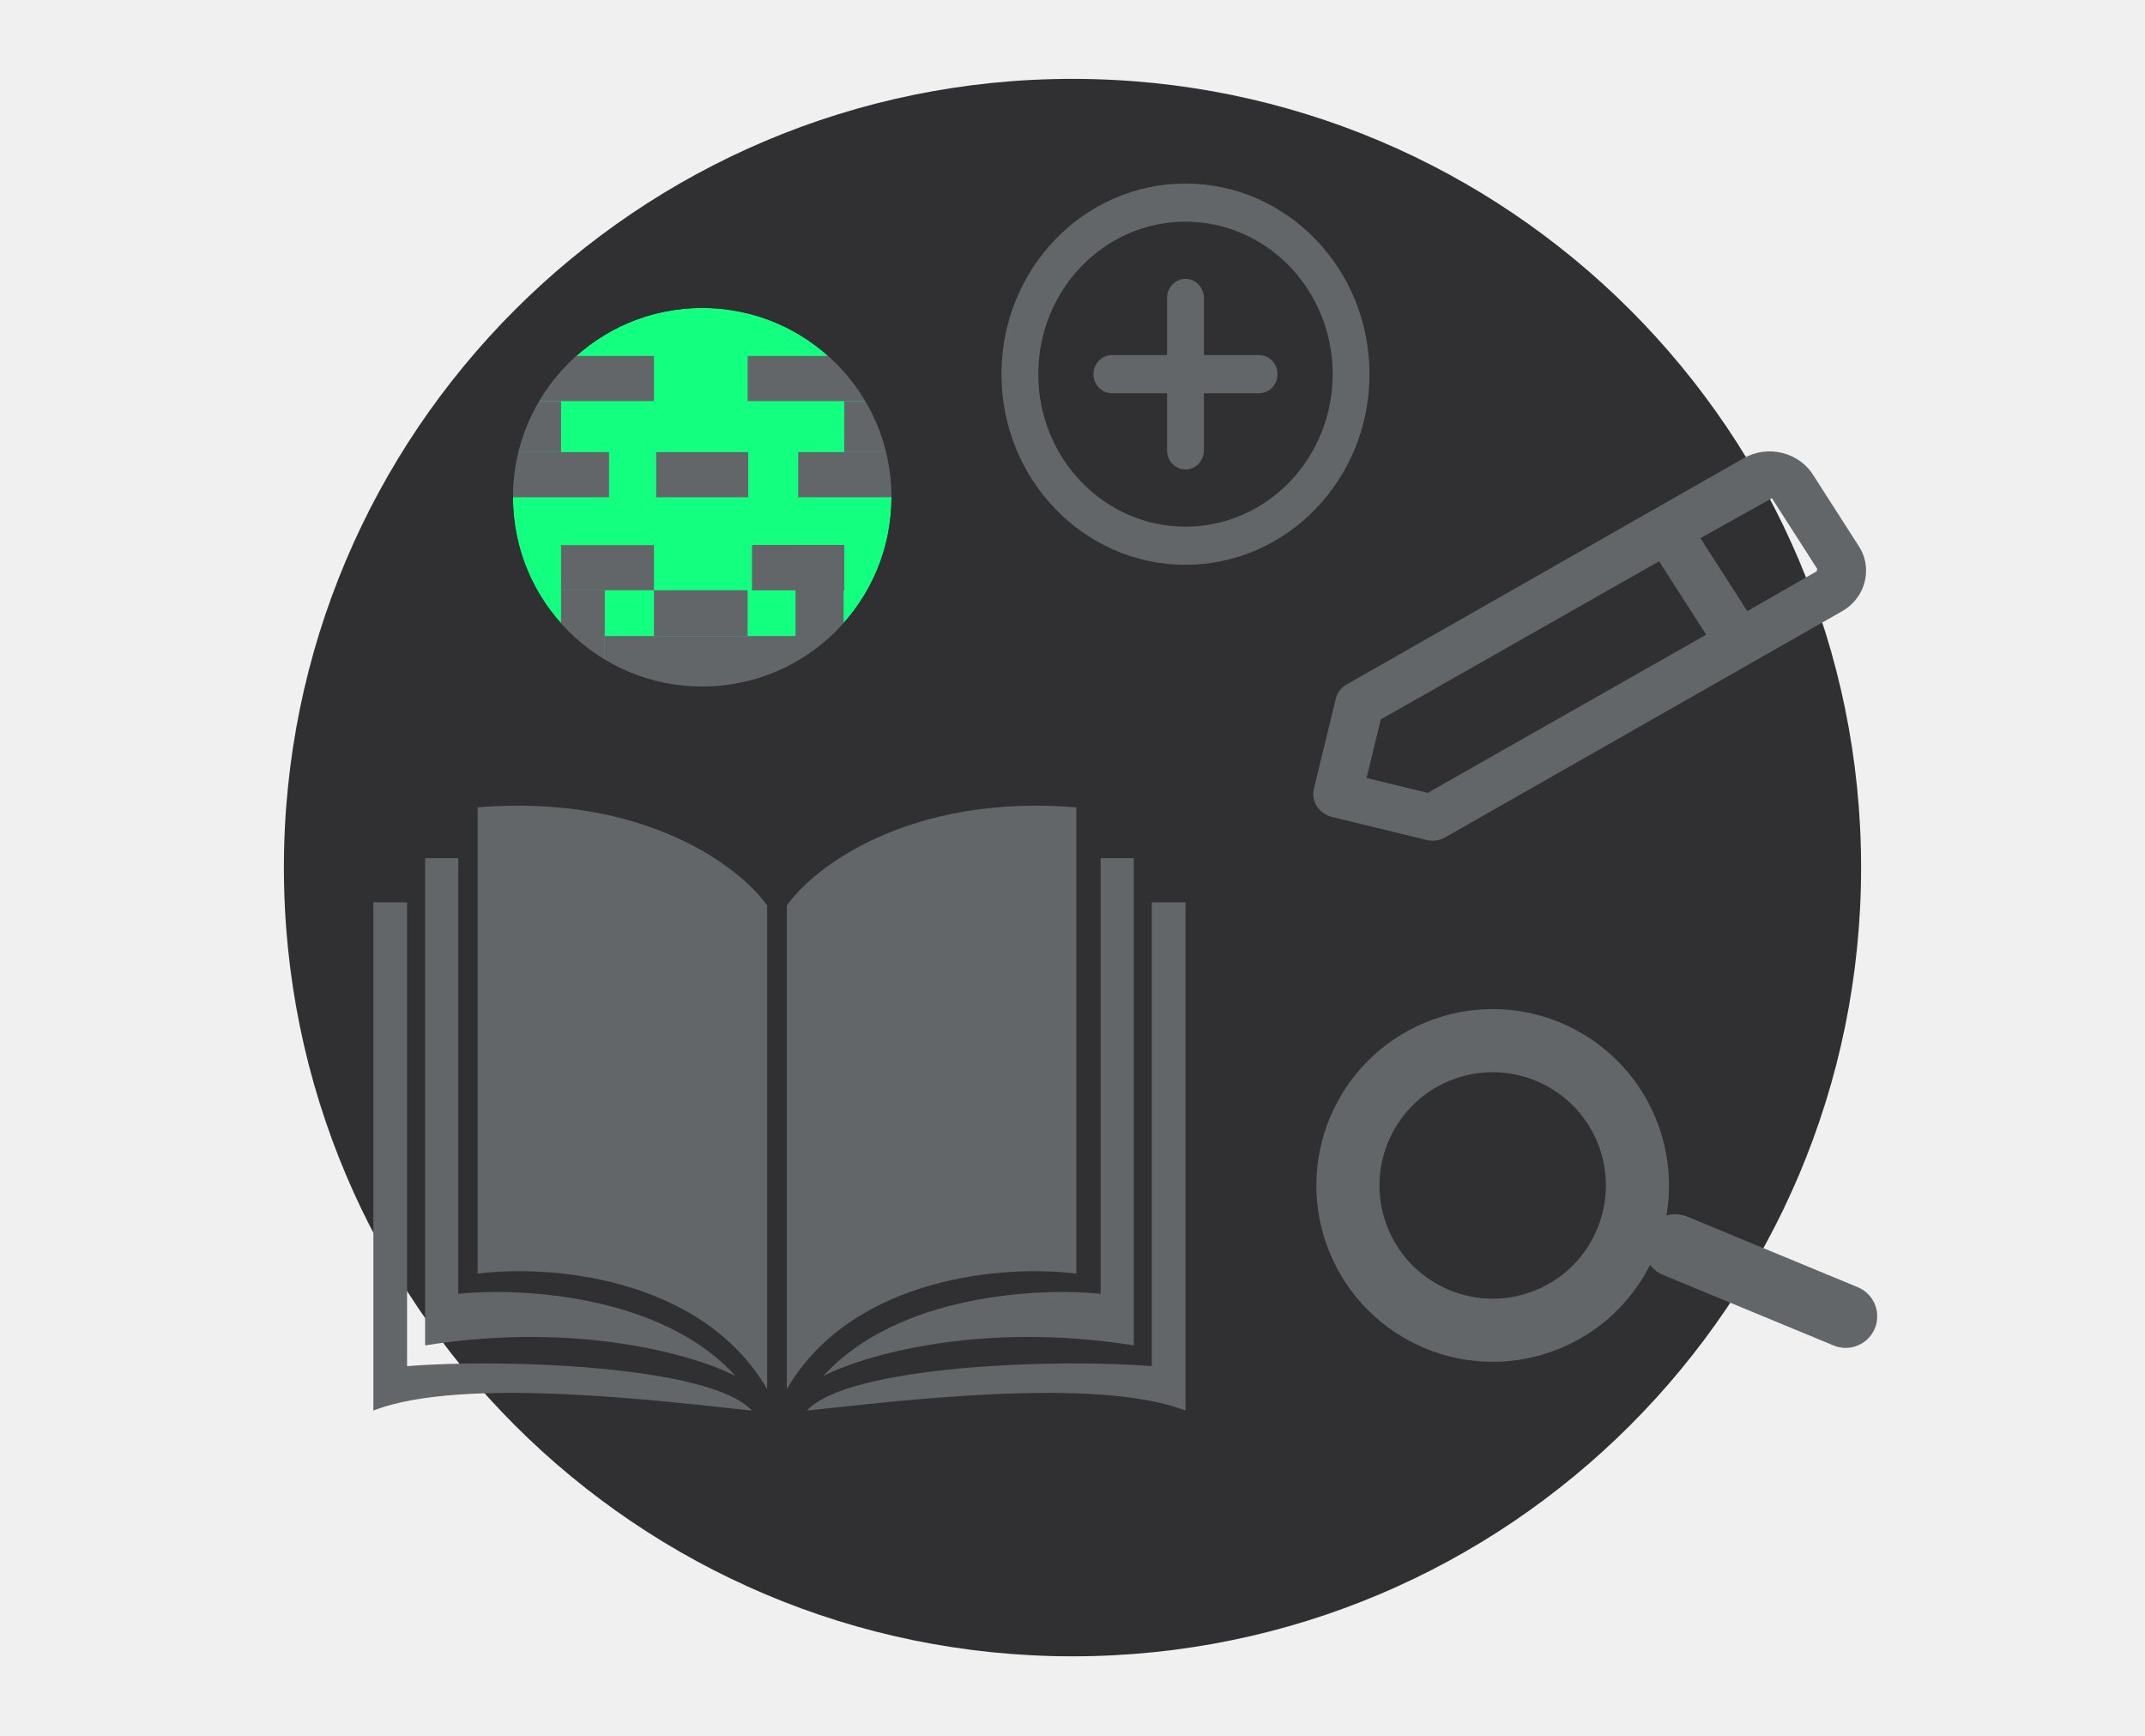
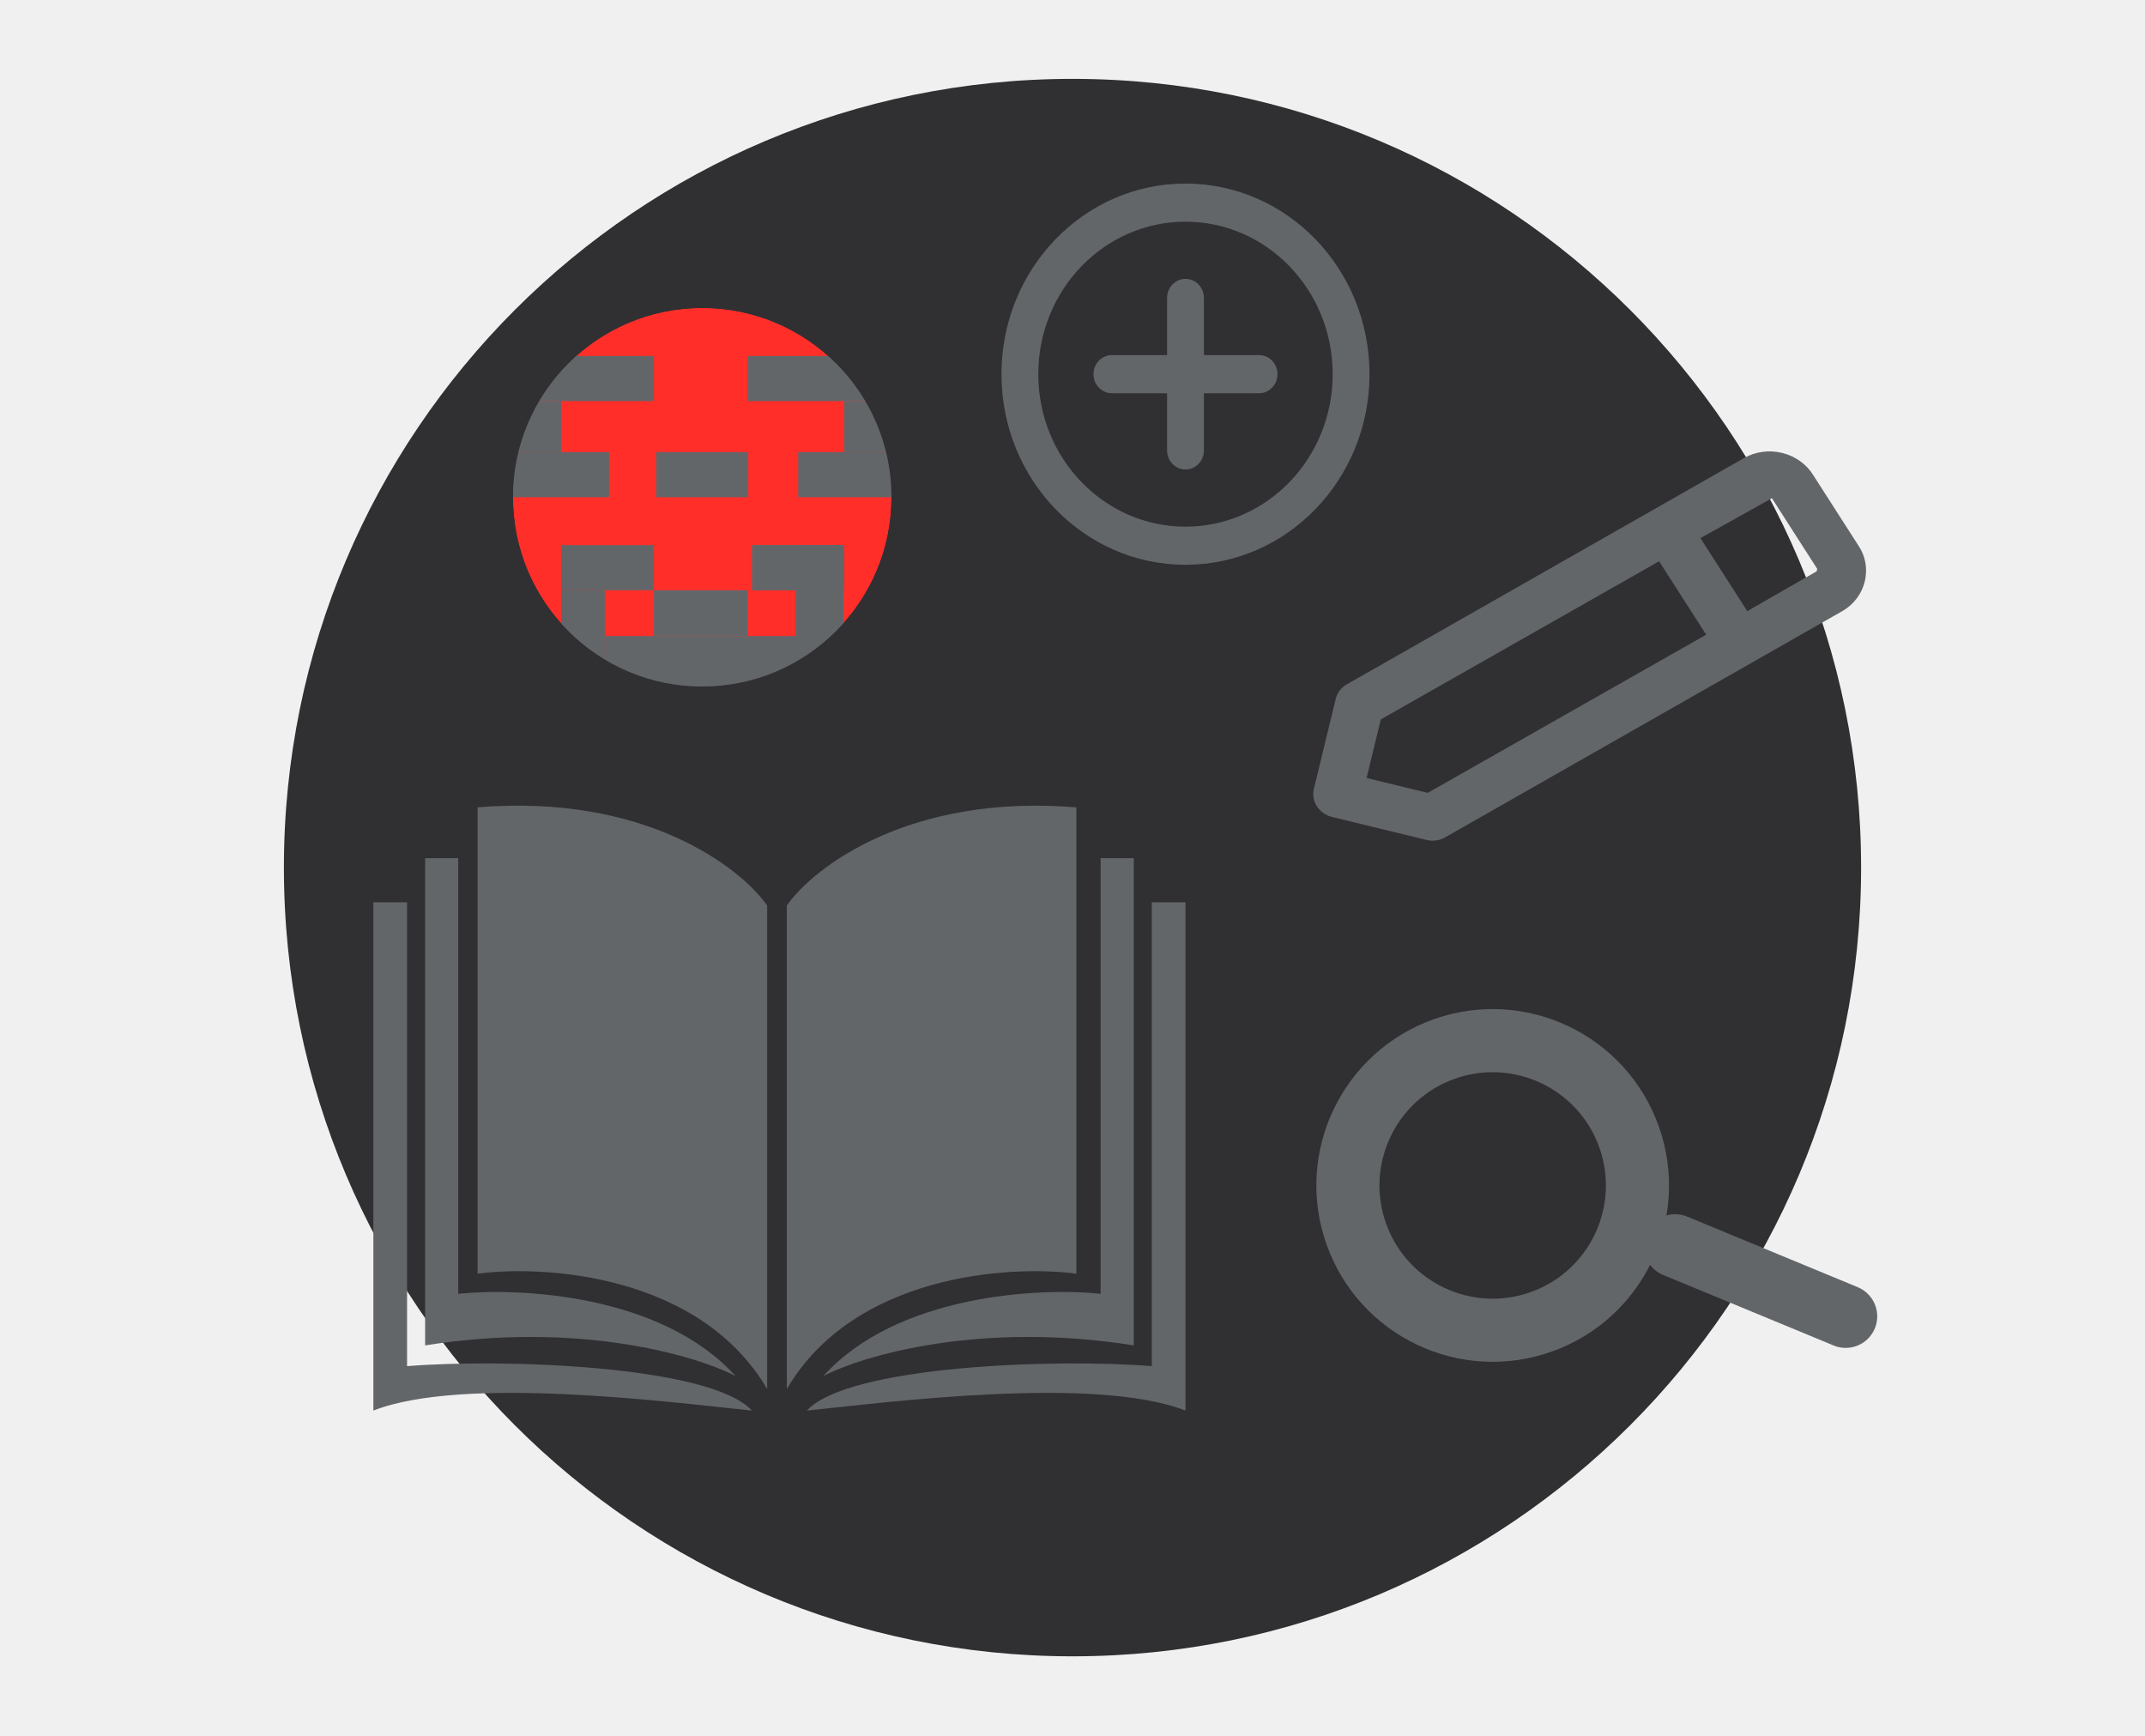
<svg xmlns="http://www.w3.org/2000/svg" width="136" height="110" viewBox="0 0 136 110" fill="none">
  <g clip-path="url(#clip0_876_38488)">
    <path class="illustration-background-fill" fill-rule="evenodd" clip-rule="evenodd" d="M68 5C95.614 5 118 27.386 118 55C118 82.613 95.614 105 68 105C40.387 105 18 82.613 18 55C18 27.386 40.387 5 68 5Z" fill="#303033" />
    <path class="illustration-light-fill" d="M30.282 80.743V51.181C40.861 50.31 46.929 54.967 48.641 57.405V88.056C44.409 80.836 34.638 80.172 30.282 80.743Z" fill="#636669" />
    <path class="illustration-light-fill" d="M68.245 80.743V51.181C57.665 50.31 51.597 54.967 49.886 57.405V88.056C54.117 80.836 63.888 80.172 68.245 80.743Z" fill="#636669" />
    <path class="illustration-light-fill" d="M26.954 85.289C36.724 83.733 44.146 85.937 46.636 87.234C41.968 82.068 32.97 81.607 29.054 82.022V54.405H26.954V85.289Z" fill="#636669" />
    <path class="illustration-light-fill" d="M23.673 89.421C29.399 87.181 42.615 88.903 47.672 89.421C45.058 86.558 31.773 86.113 25.809 86.606V57.199H23.673L23.673 89.421Z" fill="#636669" />
    <path class="illustration-light-fill" d="M71.883 85.289C62.112 83.733 54.69 85.937 52.201 87.234C56.869 82.068 65.867 81.607 69.782 82.022V54.405H71.883V85.289Z" fill="#636669" />
    <path class="illustration-light-fill" d="M75.163 89.421C69.438 87.181 56.221 88.903 51.164 89.421C53.778 86.558 67.064 86.113 73.028 86.606V57.199H75.163L75.163 89.421Z" fill="#636669" />
    <path class="illustration-light-fill" fill-rule="evenodd" clip-rule="evenodd" d="M110.783 38.743L107.813 34.114L112.345 31.584L115.218 36.063C115.225 36.074 115.175 36.206 115.184 36.217L110.783 38.743ZM90.524 50.263L86.644 49.32L87.547 45.606L105.192 35.581L108.178 40.235L90.524 50.263ZM118.241 36.827C118.422 36.036 118.268 35.227 117.83 34.585L114.978 30.14C114.561 29.447 113.852 28.931 113.031 28.721L112.99 28.711C112.165 28.51 111.288 28.63 110.582 29.036L85.381 43.391C85.035 43.587 84.786 43.911 84.695 44.288L83.304 50.009C83.113 50.792 83.629 51.589 84.457 51.79L90.454 53.248C90.851 53.344 91.266 53.289 91.61 53.092L116.822 38.733C117.542 38.317 118.06 37.622 118.241 36.827Z" fill="#636669" />
    <mask id="mask0_876_38488" style="mask-type:alpha" maskUnits="userSpaceOnUse" x="32" y="19" width="25" height="25">
      <circle cx="44.523" cy="31.522" r="12" fill="white" />
    </mask>
    <g mask="url(#mask0_876_38488)">
-       <circle class="illustration-main-fill" cx="44.523" cy="31.522" r="12" fill="#12FF80" />
+       <circle class="illustration-main-fill" cx="44.523" cy="31.522" r="12" fill="#FF2E29" />
      <rect x="50.465" y="34.557" width="3.062" height="2.861" fill="#636669" />
      <rect x="47.691" y="34.557" width="5.836" height="2.861" fill="#636669" />
      <rect x="47.691" y="34.557" width="5.836" height="2.861" fill="#636669" />
      <rect x="25.779" y="22.566" width="15.682" height="2.861" fill="#636669" />
      <rect x="47.403" y="22.566" width="11.598" height="2.861" fill="#636669" />
      <rect x="29.486" y="25.427" width="6.086" height="3.233" fill="#636669" />
      <rect x="35.572" y="37.418" width="2.774" height="4.936" fill="#636669" />
      <rect x="50.437" y="37.418" width="3.052" height="3.233" fill="#636669" />
      <rect x="38.346" y="40.322" width="17.398" height="3.233" fill="#636669" />
      <rect x="53.527" y="25.427" width="6.086" height="3.233" fill="#636669" />
      <rect x="32.529" y="28.661" width="6.086" height="2.861" fill="#636669" />
      <rect x="50.609" y="28.661" width="6.086" height="2.861" fill="#636669" />
      <rect x="41.605" y="28.661" width="5.836" height="2.861" fill="#636669" />
      <rect x="41.461" y="37.418" width="5.942" height="2.904" fill="#636669" />
      <rect x="35.572" y="34.557" width="5.889" height="2.861" fill="#636669" />
    </g>
    <path class="illustration-light-fill" fill-rule="evenodd" clip-rule="evenodd" d="M86.83 23.72C86.83 30.393 81.607 35.803 75.163 35.803C68.72 35.803 63.497 30.393 63.497 23.72C63.497 17.047 68.72 11.637 75.163 11.637C81.607 11.637 86.83 17.047 86.83 23.72ZM65.83 23.72C65.83 29.059 70.009 33.387 75.163 33.387C80.318 33.387 84.497 29.059 84.497 23.72C84.497 18.381 80.318 14.053 75.163 14.053C70.009 14.053 65.83 18.381 65.83 23.72Z" fill="#636669" />
    <path class="illustration-light-fill" fill-rule="evenodd" clip-rule="evenodd" d="M76.33 22.512H79.83C80.475 22.512 80.997 23.053 80.997 23.72C80.997 24.387 80.475 24.928 79.83 24.928H76.33V28.553C76.33 29.221 75.808 29.762 75.164 29.762C74.519 29.762 73.997 29.221 73.997 28.553V24.928H70.497C69.853 24.928 69.33 24.387 69.33 23.72C69.33 23.053 69.853 22.512 70.497 22.512H73.997V18.887C73.997 18.22 74.519 17.678 75.164 17.678C75.808 17.678 76.33 18.22 76.33 18.887V22.512Z" fill="#636669" />
    <circle class="illustration-background-fill illustration-light-stroke" cx="94.641" cy="75.15" r="9.178" transform="rotate(-19.5258 94.6408 75.1496)" stroke="#636669" stroke-width="4" />
    <line class="illustration-light-stroke" x1="106.212" y1="78.974" x2="117.022" y2="83.447" stroke="#636669" stroke-width="4" stroke-linecap="round" />
  </g>
  <defs>
    <clipPath id="clip0_876_38488">
      <rect width="136" height="110" fill="white" />
    </clipPath>
  </defs>
</svg>
